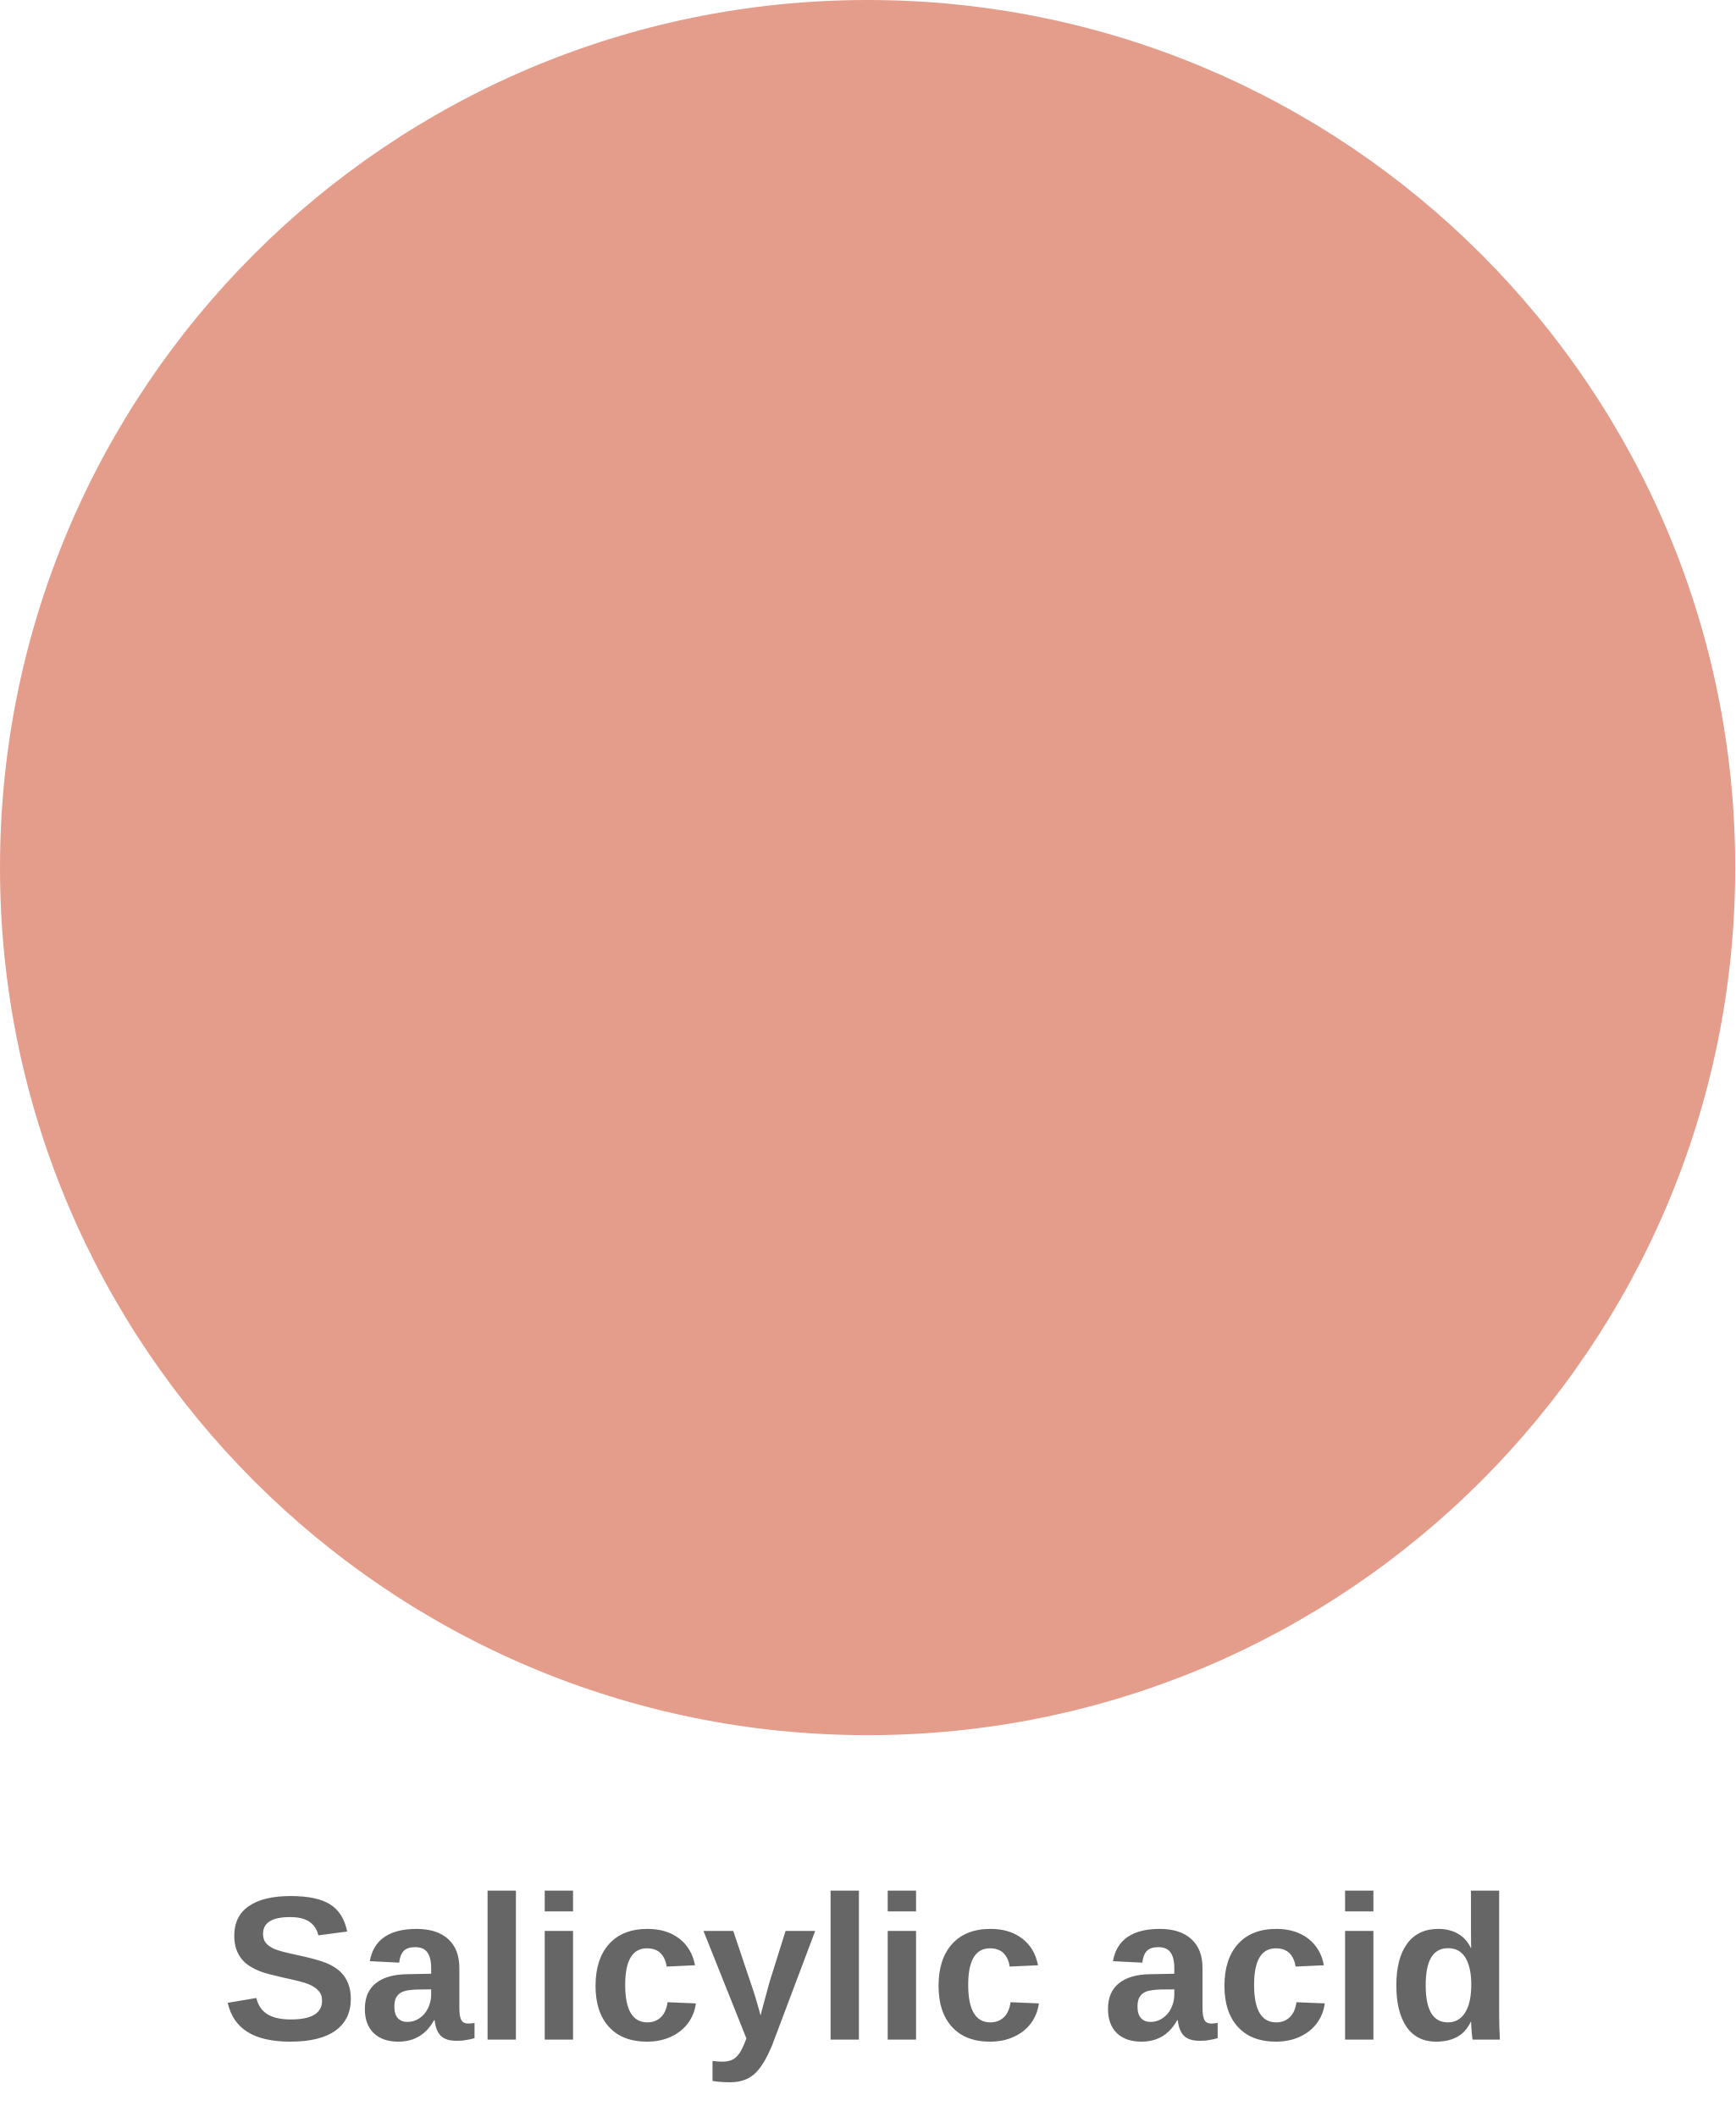
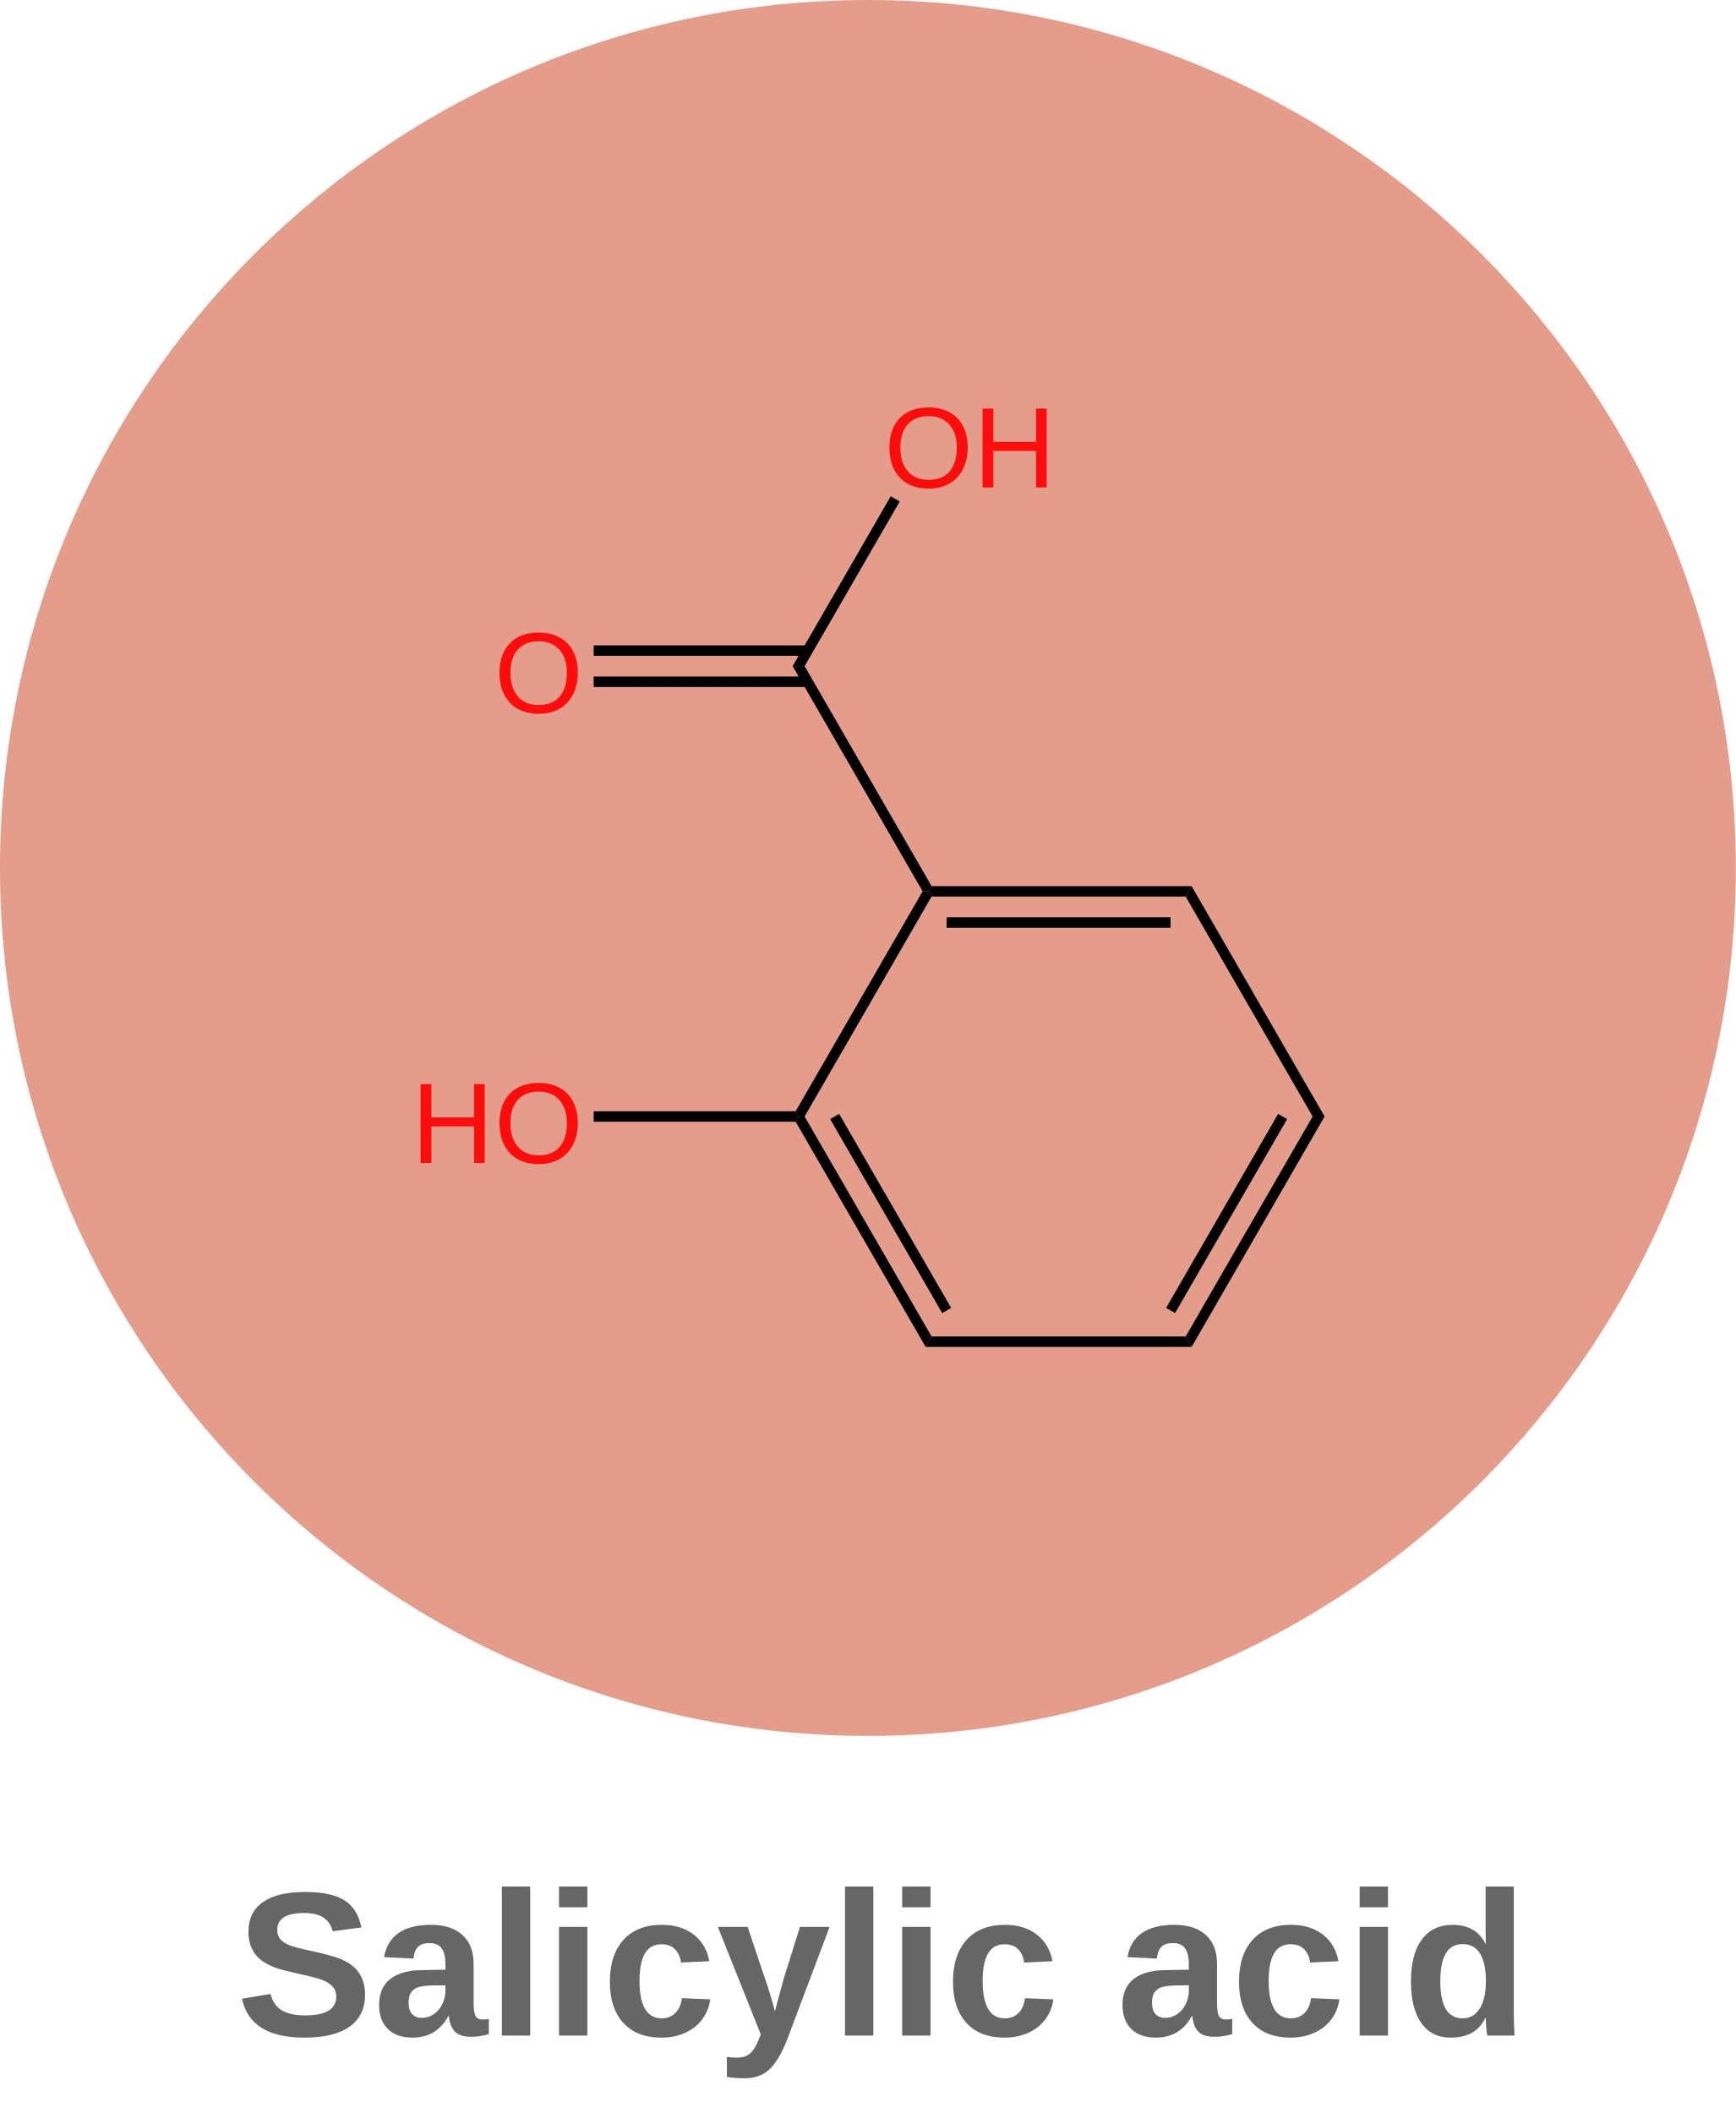
- <svg xmlns="http://www.w3.org/2000/svg" viewBox="0 0 185.64 226.49">
+ <svg xmlns="http://www.w3.org/2000/svg" viewBox="0 0 185.64 225.97">
  <defs>
-     <style>.cls-1{fill:#e59d8b;}.cls-2{font-size:22px;fill:#666;font-family:Arial-BoldMT, Arial;font-weight:700;}</style>
+     <style>.cls-1{font-size:22px;fill:#666;font-family:Arial-BoldMT, Arial;font-weight:700;}.cls-2{fill:#e59d8b;}.cls-3,.cls-4{isolation:isolate;}.cls-4{font-size:12.26px;fill:#ff0d0d;font-family:ArialMT, Arial;}</style>
  </defs>
  <g id="图层_2" data-name="图层 2">
    <g id="图层_1-2" data-name="图层 1">
      <text />
-       <circle class="cls-1" cx="92.82" cy="92.82" r="92.82" />
-       <text class="cls-2" transform="translate(23.72 218.21)">Salicylic acid</text>
+       <text class="cls-1" transform="translate(25.23 217.69)">Salicylic acid</text>
+       <circle class="cls-2" cx="92.82" cy="92.82" r="92.82" />
+       <polygon points="141.66 119.4 127.44 144.04 127.12 143.48 126.8 142.93 140.38 119.4 141.02 119.4 141.66 119.4" />
+       <polygon points="137.65 119.68 125.67 140.42 125.19 140.15 124.71 139.87 136.69 119.12 137.17 119.4 137.65 119.68" />
+       <polygon points="127.44 144.04 98.99 144.04 99.31 143.48 99.63 142.93 126.8 142.93 127.12 143.48 127.44 144.04" />
+       <polygon points="98.99 144.04 85.09 119.96 85.41 119.4 86.05 119.4 99.63 142.93 99.31 143.48 98.99 144.04" />
+       <polygon points="100.76 140.42 88.78 119.68 89.26 119.4 89.74 119.12 101.72 139.87 101.24 140.15 100.76 140.42" />
+       <polygon points="85.09 118.84 98.67 95.32 99.31 95.32 99.63 95.88 86.05 119.4 85.41 119.4 85.09 118.84" />
+       <polygon points="99.63 94.77 127.44 94.77 127.12 95.32 126.8 95.88 99.63 95.88 99.31 95.32 99.63 94.77" />
+       <polygon points="101.24 98.1 125.19 98.1 125.19 98.66 125.19 99.22 101.24 99.22 101.24 98.66 101.24 98.1" />
+       <polygon points="127.44 94.77 141.66 119.4 141.02 119.4 140.38 119.4 126.8 95.88 127.12 95.32 127.44 94.77" />
+       <polygon points="98.67 95.32 84.77 71.24 85.41 71.24 86.05 71.24 99.63 94.77 99.31 95.32 98.67 95.32" />
+       <polygon points="86.37 73.47 63.49 73.47 63.49 72.91 63.49 72.35 86.37 72.35 86.37 72.91 86.37 73.47" />
+       <polygon points="86.37 70.13 63.49 70.13 63.49 69.57 63.49 69.02 86.37 69.02 86.37 69.57 86.37 70.13" />
+       <g class="cls-3">
+         <text class="cls-4" transform="translate(52.84 76.21)">O</text>
+       </g>
+       <polygon points="84.77 71.24 95.26 53.07 95.74 53.35 96.22 53.63 86.05 71.24 85.41 71.24 84.77 71.24" />
+       <g class="cls-3">
+         <text class="cls-4" transform="translate(94.54 52.13)">O</text>
+         <text class="cls-4" transform="translate(104.08 52.13)">H</text>
+       </g>
+       <polygon points="85.09 119.96 63.49 119.96 63.49 119.4 63.49 118.84 85.09 118.84 85.41 119.4 85.09 119.96" />
+       <g class="cls-3">
+         <text class="cls-4" transform="translate(43.98 124.37)">H</text>
+         <text class="cls-4" transform="translate(52.84 124.37)">O</text>
+       </g>
    </g>
  </g>
</svg>
